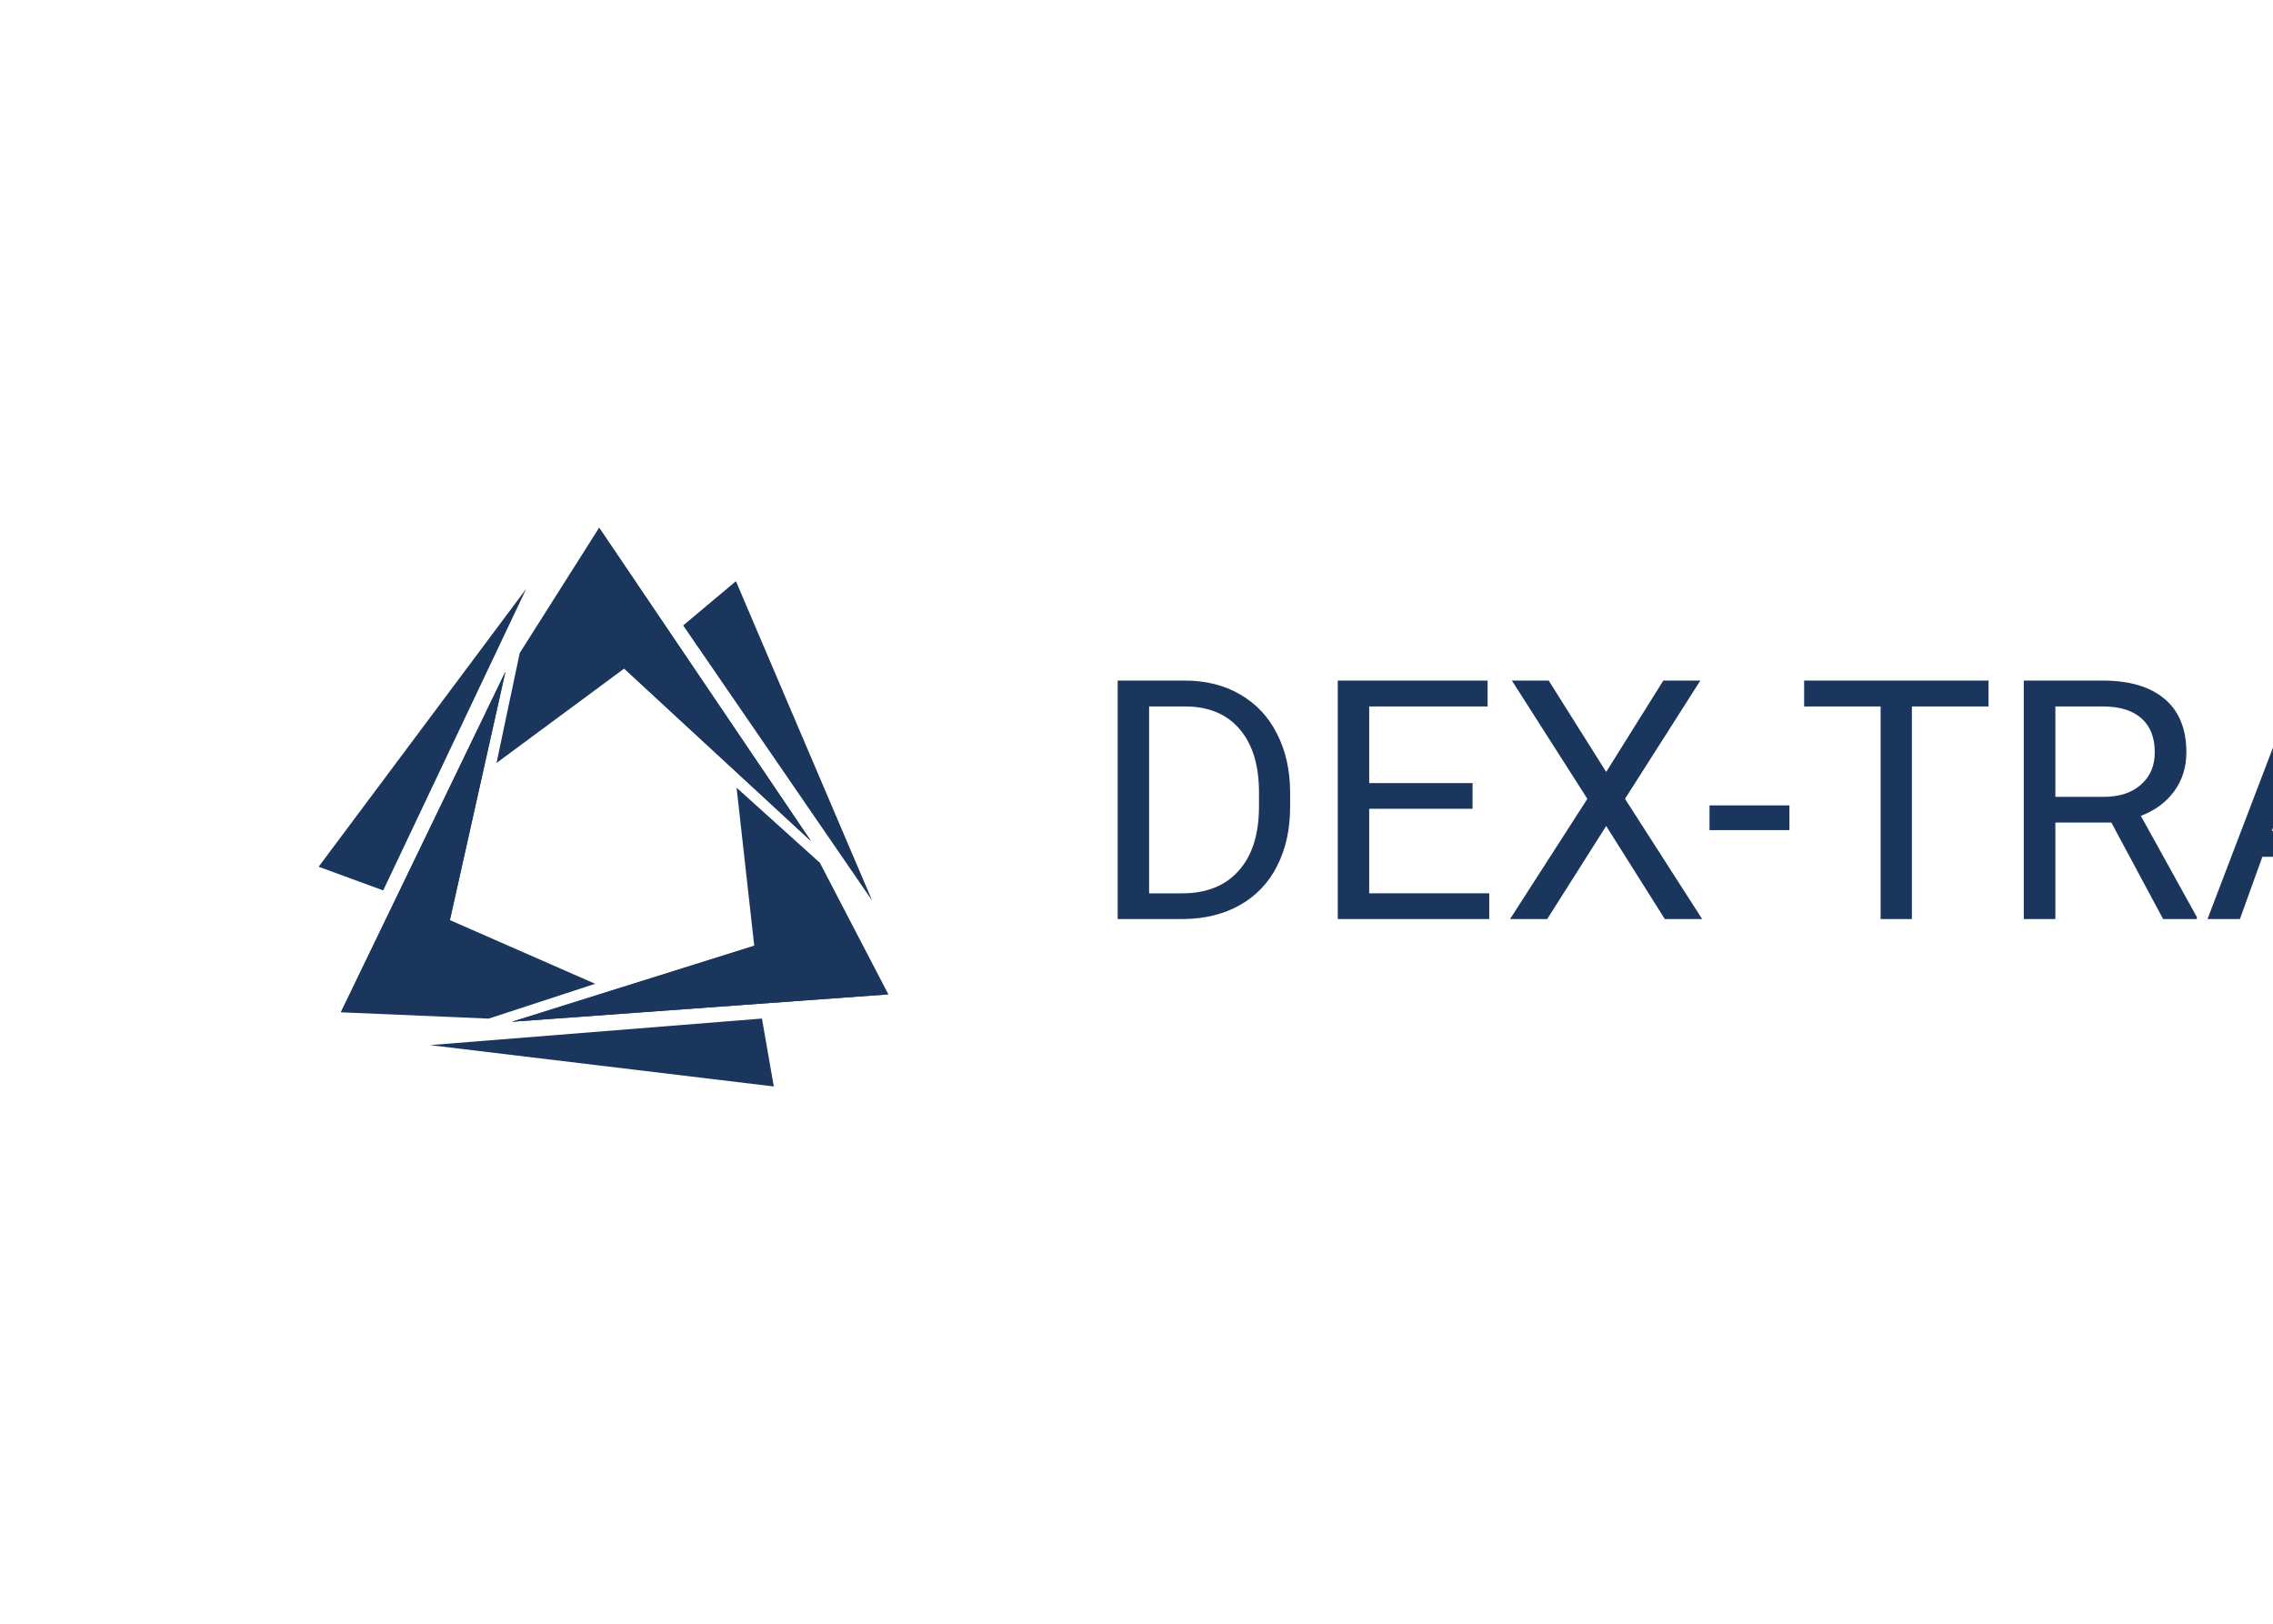
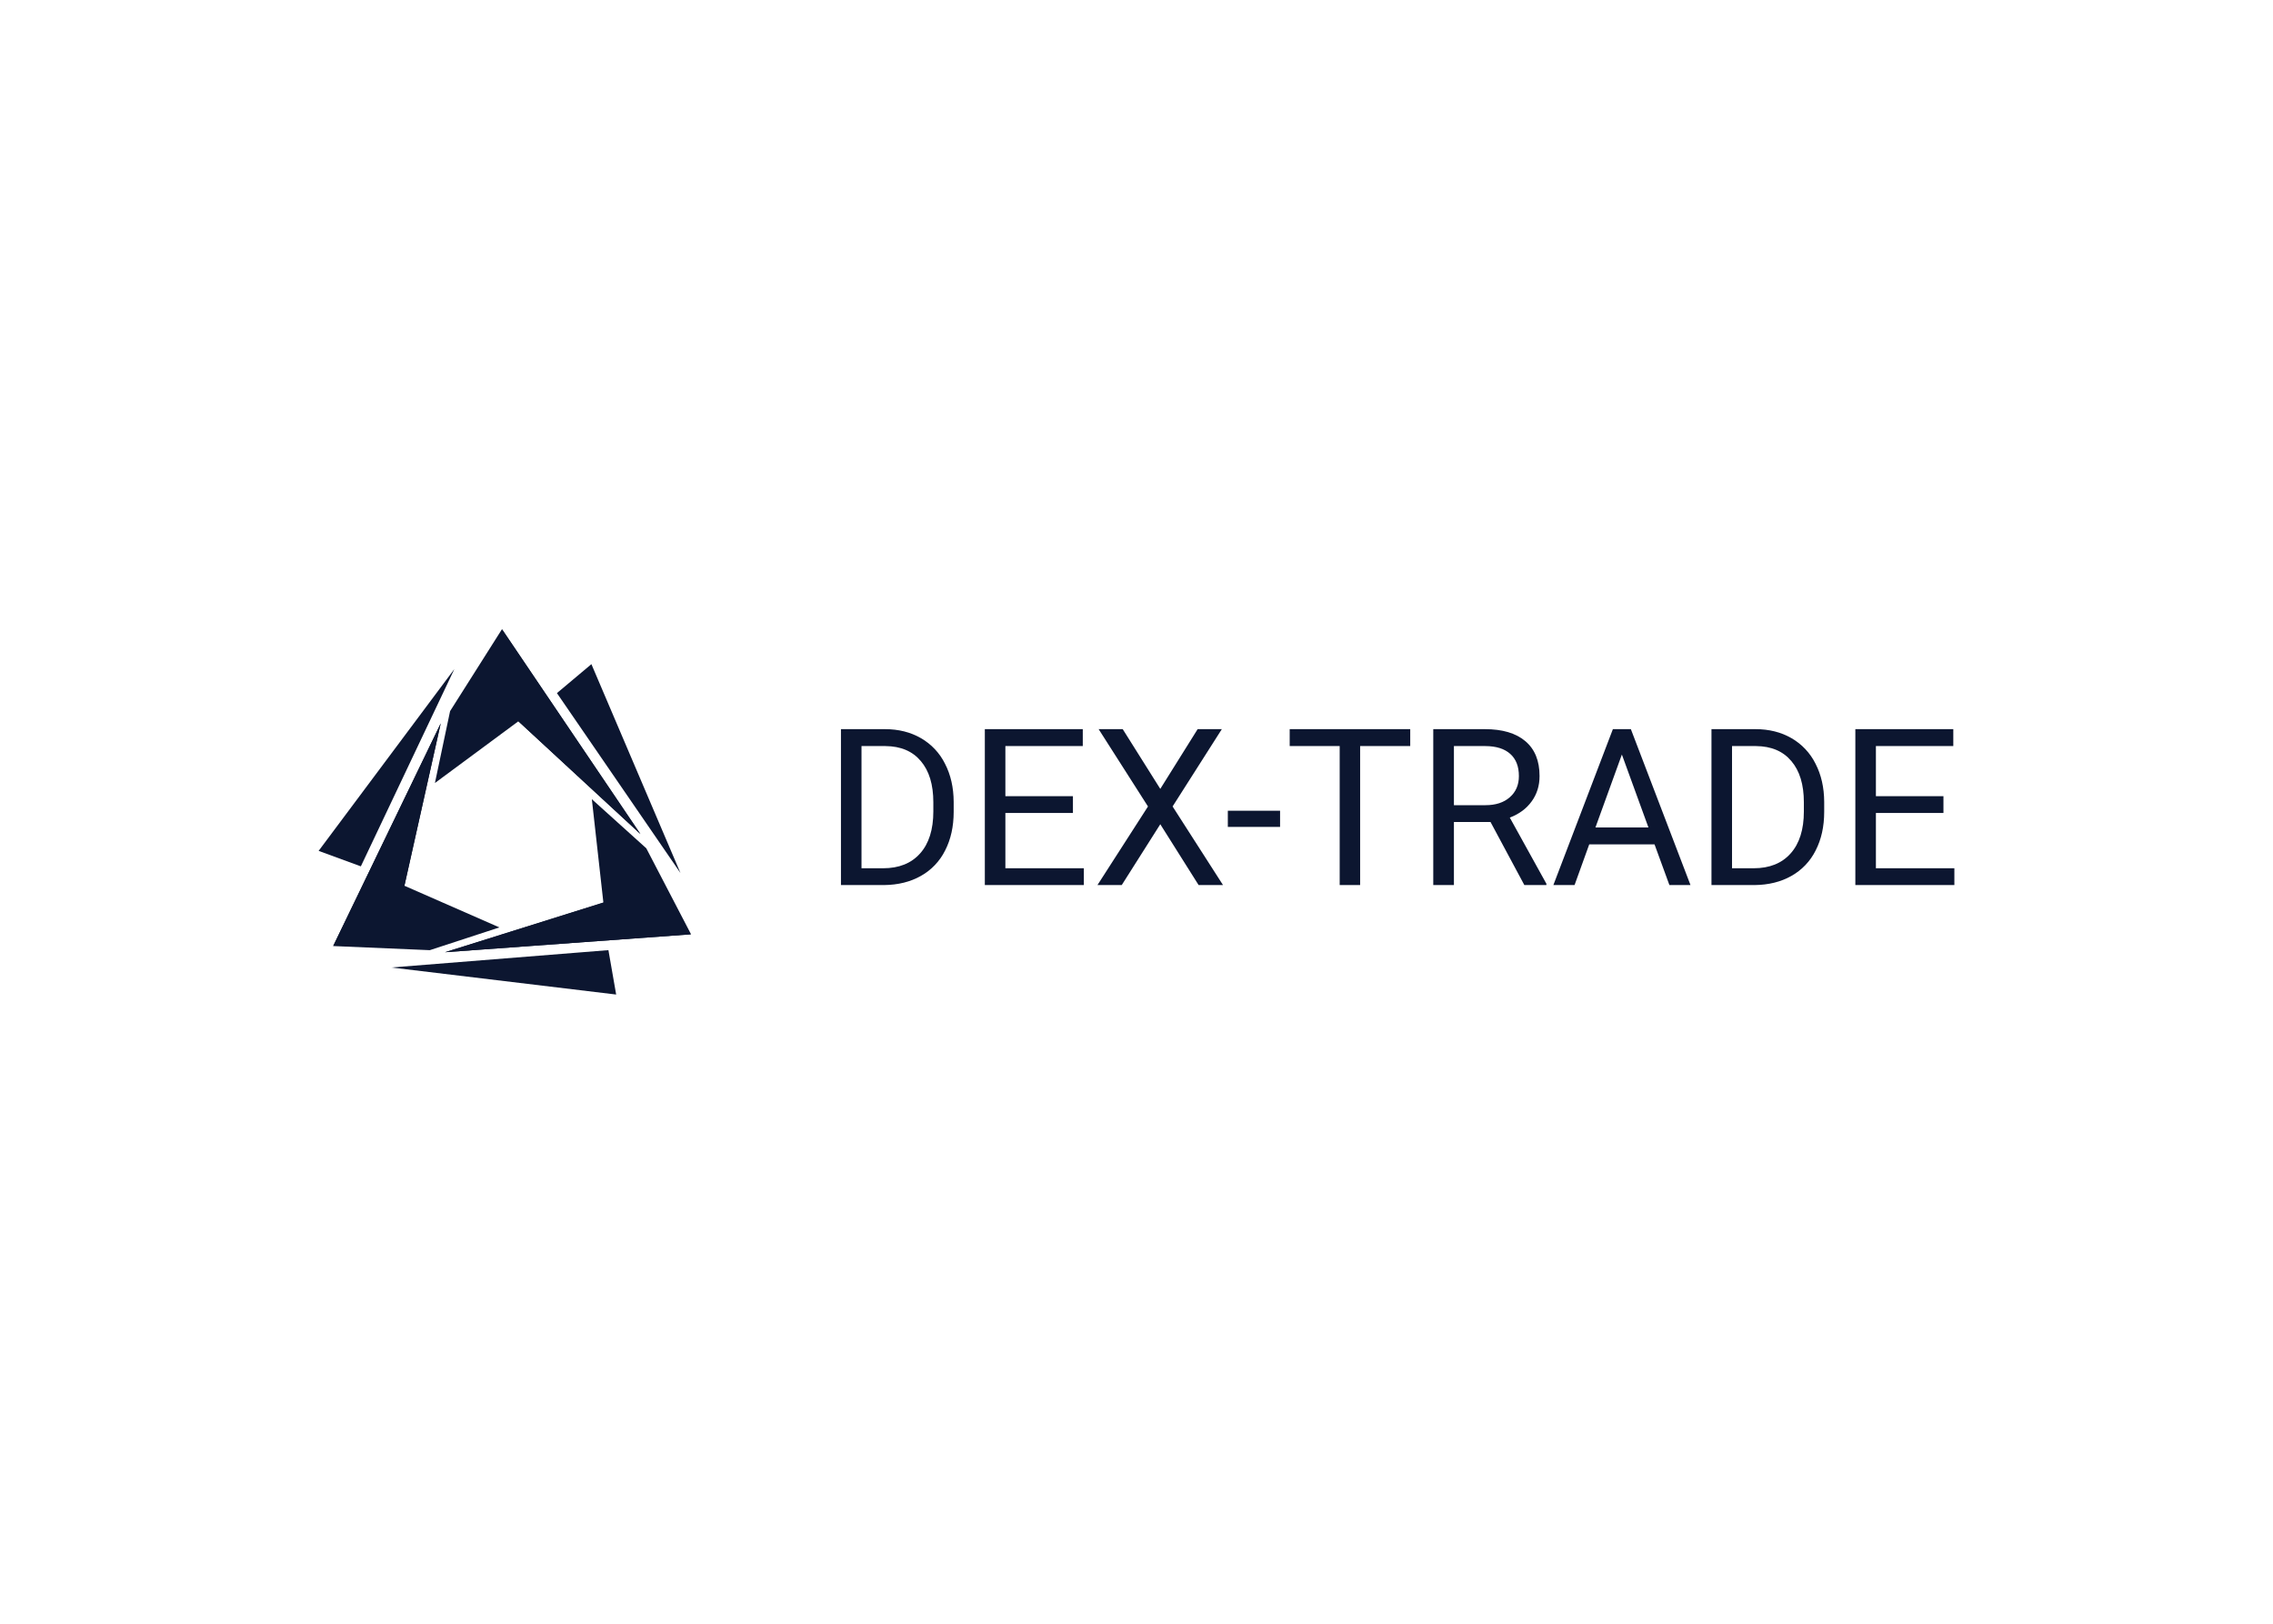
<svg xmlns="http://www.w3.org/2000/svg" clip-rule="evenodd" fill-rule="evenodd" stroke-linejoin="round" stroke-miterlimit="2" viewBox="0 0 560 400">
-   <g fill="#1a365d" transform="matrix(4.5 0 0 4.5 78.5 130)">
+   <g fill="#0c1630" transform="matrix(2.94161 0 0 2.94233 78.5 155)">
    <path d="m43.747 21.422v-13.054h3.685c1.136 0 2.14.251 3.012.753.87.499 1.572 1.245 2.018 2.143.478.926.72 1.99.726 3.192v.834c0 1.23-.24 2.31-.717 3.236-.447.9-1.157 1.645-2.035 2.134-.88.496-1.904.75-3.076.762zm1.721-11.637v10.23h1.812c1.326 0 2.358-.413 3.093-1.238.74-.825 1.111-2 1.111-3.523v-.762c0-1.483-.35-2.633-1.049-3.452-.693-.825-1.68-1.244-2.958-1.255zm17.708 5.603h-5.658v4.626h6.572v1.408h-8.293v-13.054h8.204v1.417h-6.483v4.195h5.658zm7.316-2.018 3.129-5.002h2.026l-4.124 6.473 4.223 6.581h-2.044l-3.21-5.093-3.228 5.093h-2.034l4.232-6.58-4.133-6.474h2.017l3.147 5.003zm10.033 3.184h-4.376v-1.354h4.376zm10.902-6.769h-4.197v11.637h-1.713v-11.637h-4.187v-1.417h10.096v1.417zm6.724 6.356h-3.066v5.281h-1.73v-13.054h4.321c1.47 0 2.6.335 3.389 1.004.795.67 1.192 1.644 1.192 2.923 0 .813-.221 1.521-.663 2.125-.436.604-1.046 1.055-1.829 1.354l3.066 5.54v.108h-1.847l-2.833-5.28zm-3.066-1.407h2.645c.855 0 1.533-.222 2.035-.664.508-.442.762-1.034.762-1.775 0-.807-.242-1.426-.726-1.856-.478-.43-1.172-.649-2.08-.654h-2.636zm16.802 3.281h-5.469l-1.229 3.407h-1.775l4.985-13.054h1.506l4.994 13.054h-1.766zm-4.949-1.416h4.438l-2.224-6.106zm9.718 4.823v-13.054h3.685c1.136 0 2.14.251 3.013.753.869.499 1.572 1.245 2.017 2.143.478.926.72 1.99.726 3.192v.834c0 1.23-.239 2.31-.717 3.236-.447.9-1.157 1.644-2.035 2.134-.879.496-1.904.75-3.075.762zm1.722-11.637v10.23h1.811c1.327 0 2.358-.413 3.093-1.238.741-.825 1.112-2 1.112-3.523v-.762c0-1.483-.35-2.633-1.049-3.452-.693-.825-1.68-1.244-2.959-1.255zm17.707 5.603h-5.657v4.626h6.572v1.408h-8.294v-13.054h8.204v1.417h-6.482v4.195h5.657z" fill-rule="nonzero" />
    <path d="m15.356 0-4.346 6.86-1.27 6.018 6.99-5.168 10.22 9.439zm14.95 20.416-7.46-17.489-2.887 2.424z" />
    <path d="m31.193 25.546-3.75-7.203-4.56-4.111.966 8.654-13.26 4.158zm-6.273 5.042-.649-3.718-18.18 1.454 18.83 2.264z" />
    <path d="m15.142 24.968-7.956-3.488 3.04-13.597-9.009 18.645 8.094.345 5.831-1.906zm-3.772-21.632-11.37 15.224 3.536 1.295 7.834-16.52zm12.48 19.55-13.26 4.158 20.603-1.498-7.344-2.66z" />
    <path d="m7.186 21.48 3.04-13.596-9.009 18.645 5.97-5.048zm9.544-13.77 10.22 9.438-11.593-17.148 1.374 7.71z" />
  </g>
</svg>
